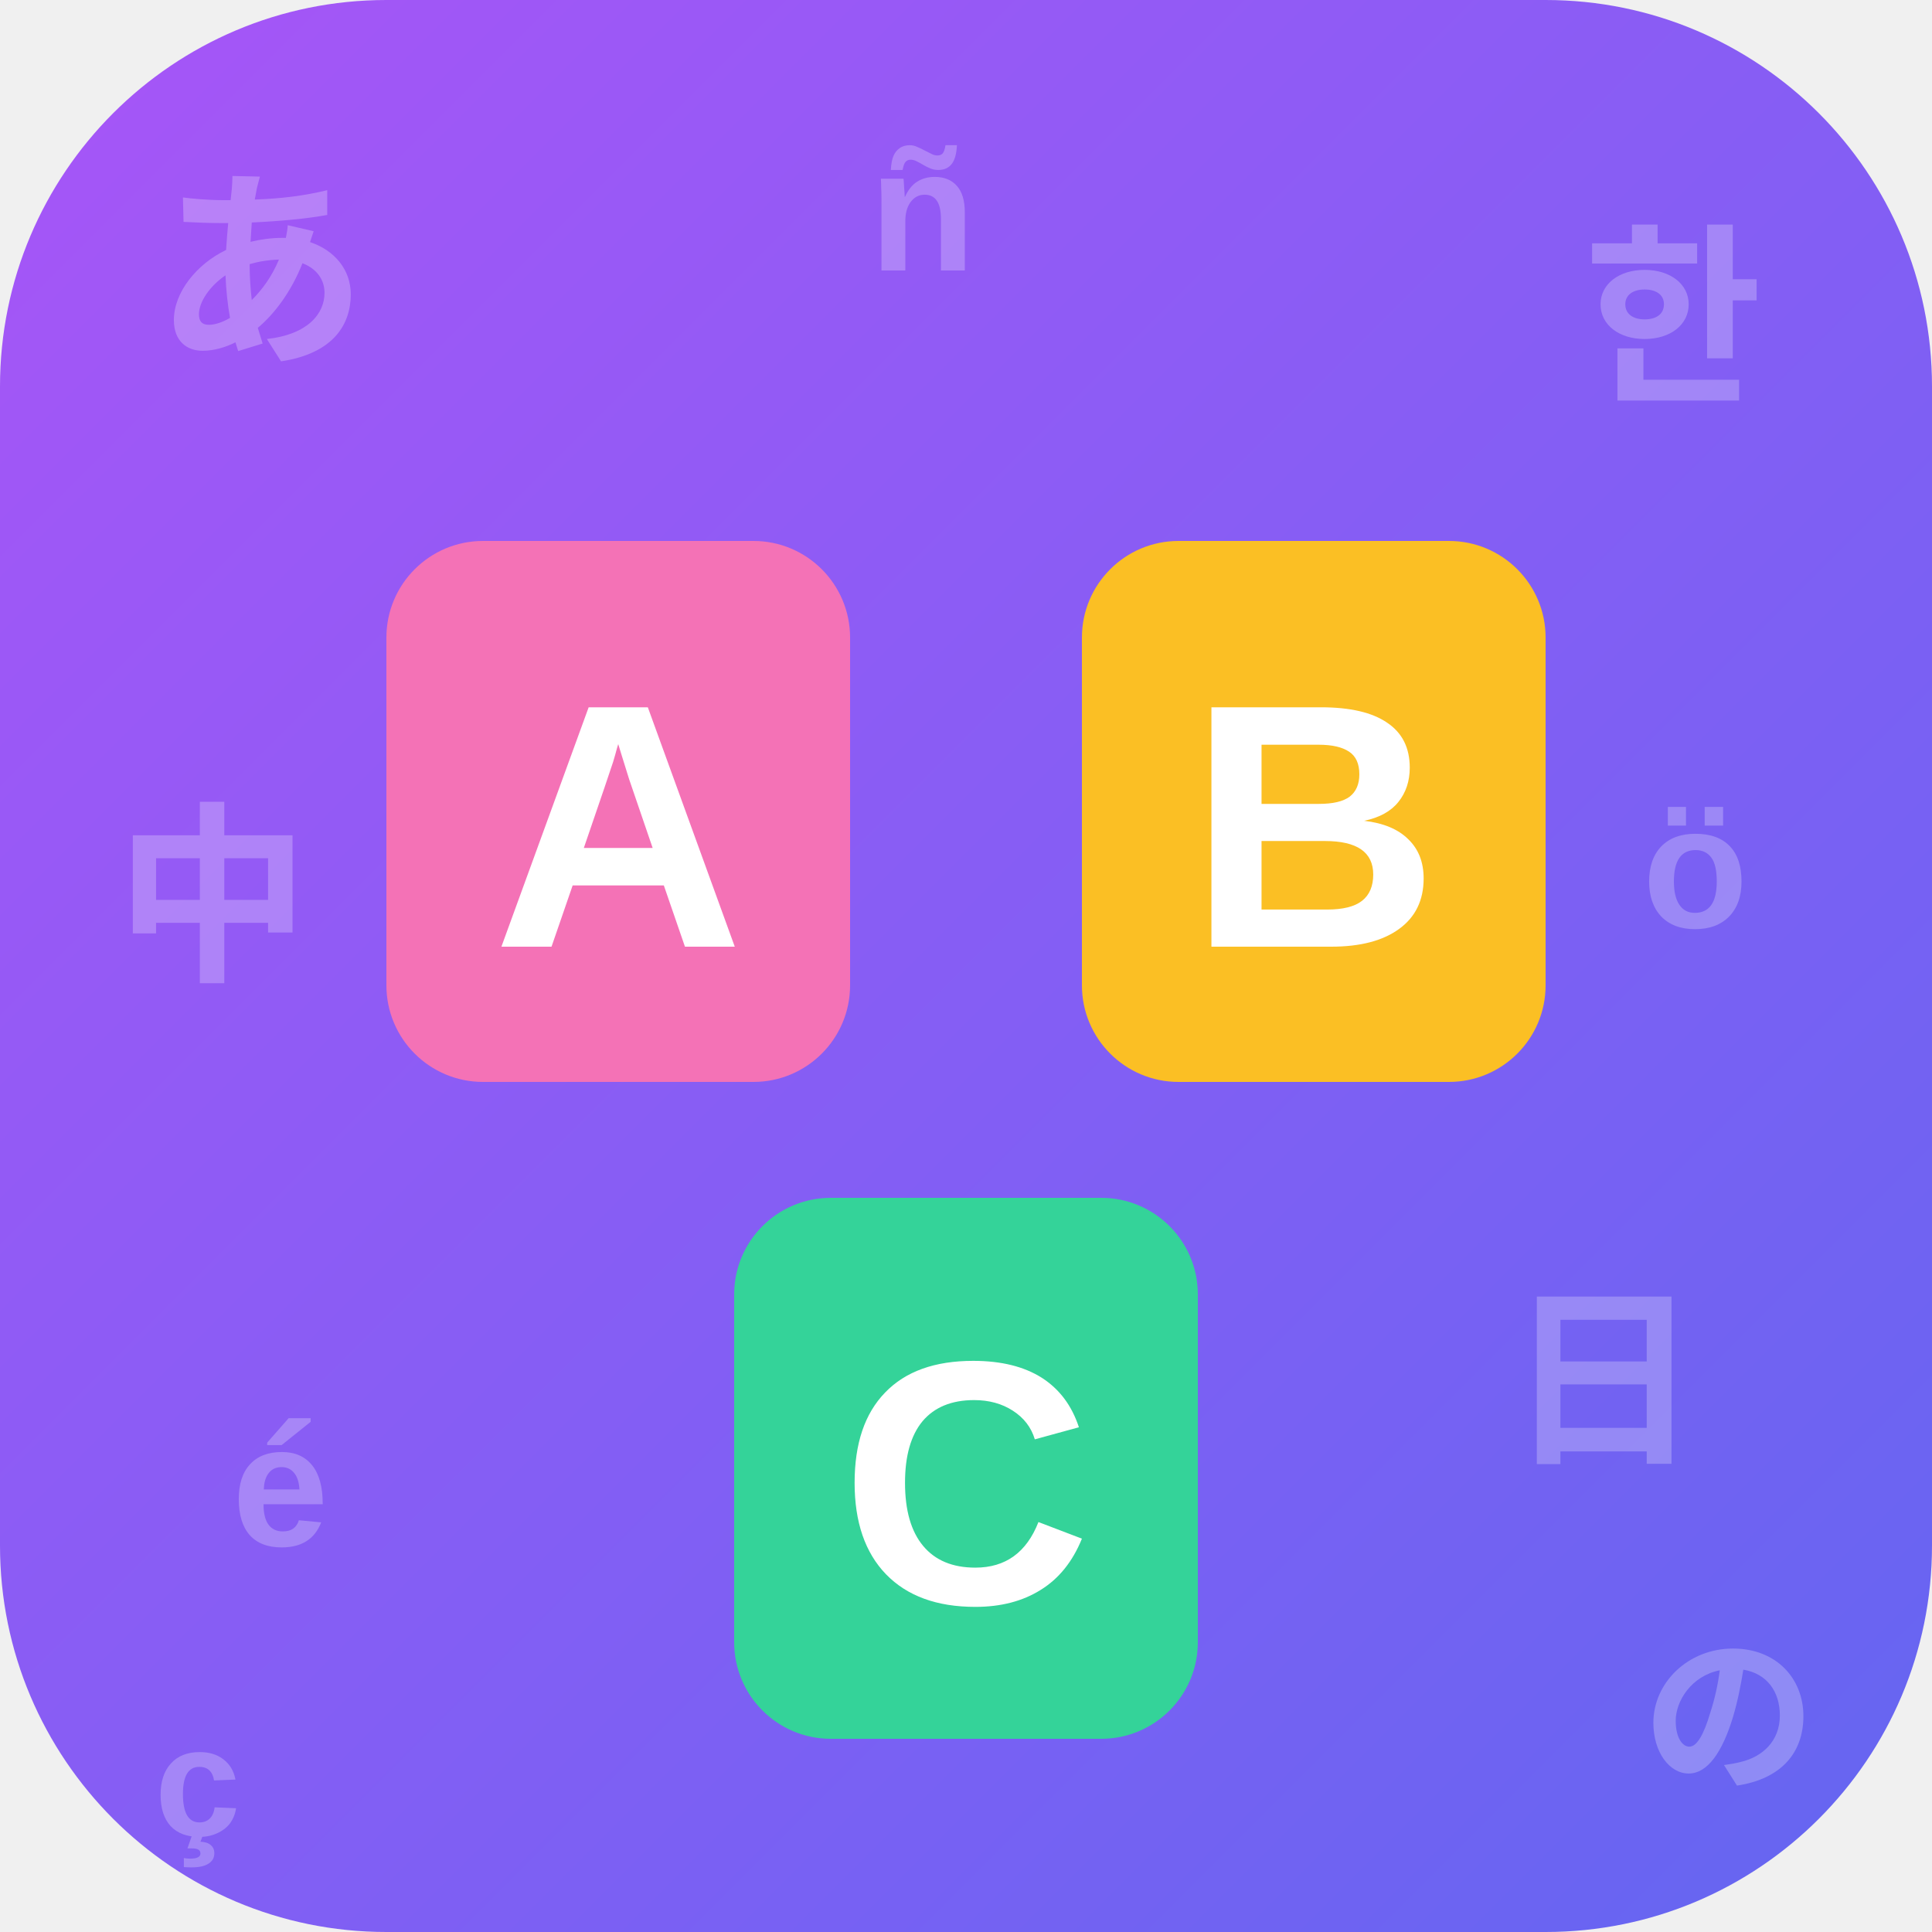
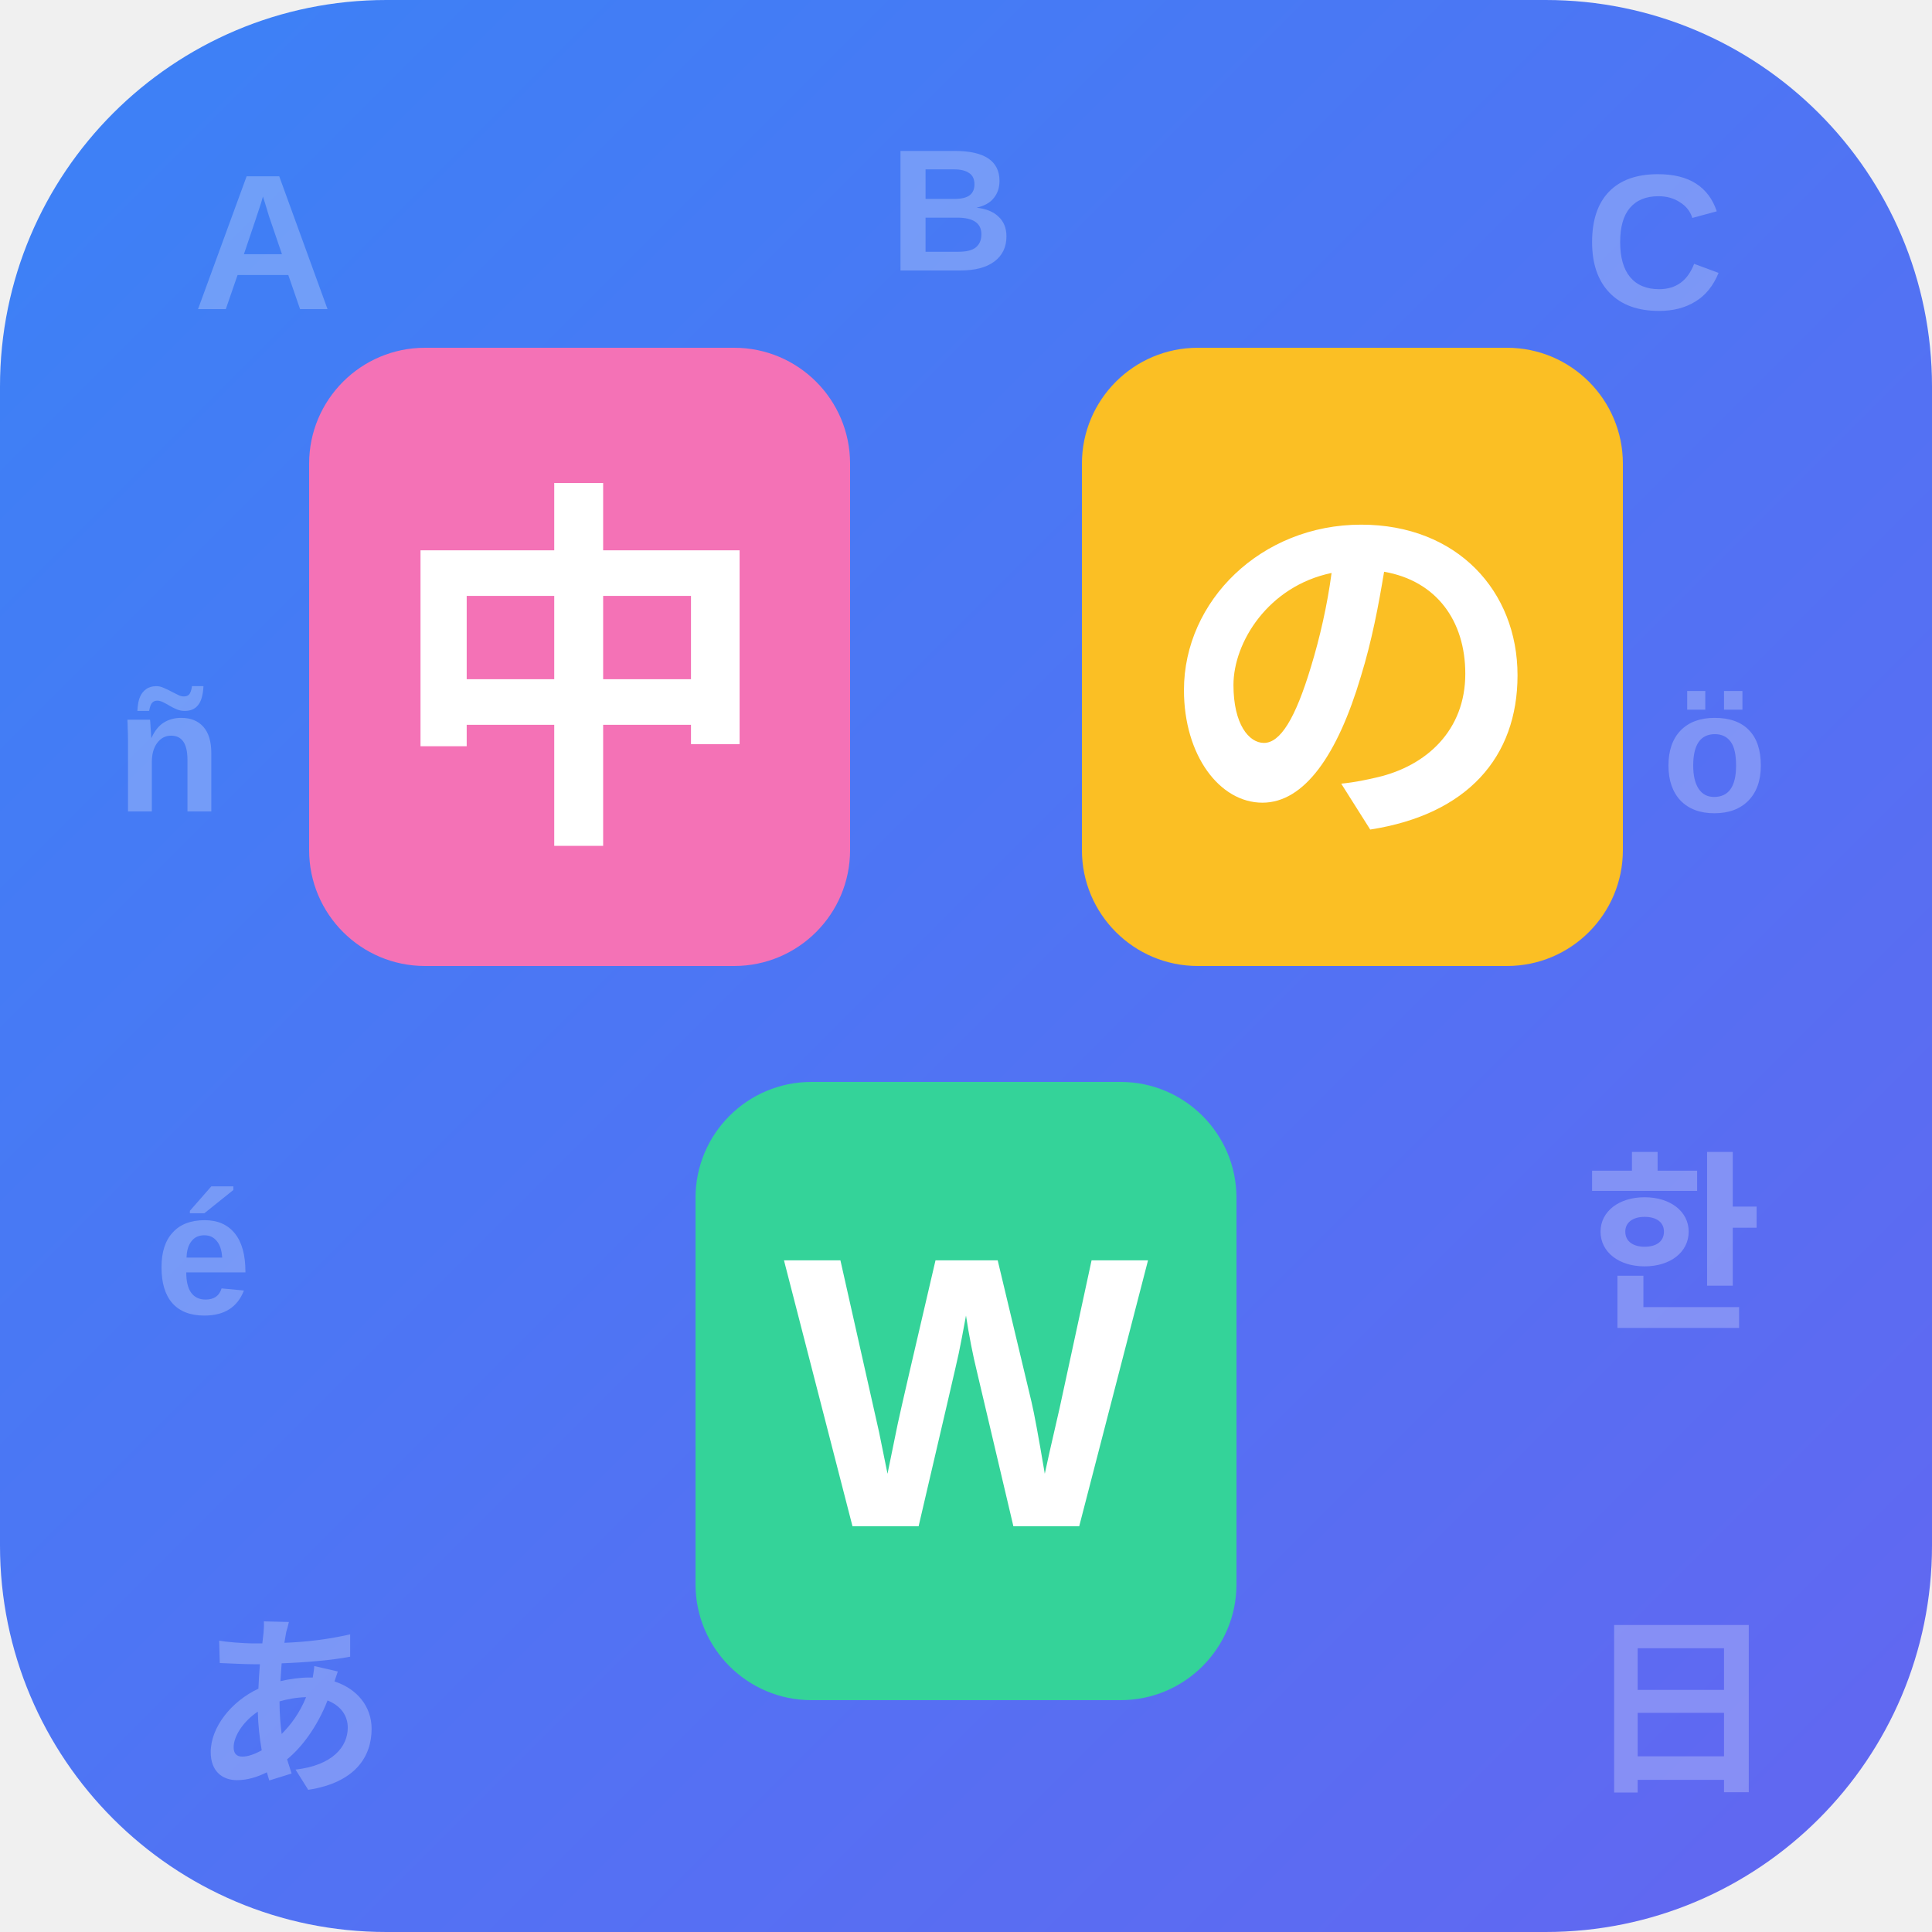
<svg xmlns="http://www.w3.org/2000/svg" viewBox="0 0 100 100">
  <defs>
    <linearGradient id="bg" x1="0%" y1="0%" x2="100%" y2="100%">
-       <stop offset="0%" style="stop-color:#A855F7" />
+       <stop offset="0%" style="stop-color:#3B82F6" />
      <stop offset="100%" style="stop-color:#6366F1" />
    </linearGradient>
  </defs>
  <rect width="100" height="100" rx="20" fill="url(#bg)" />
  <g fill="white" opacity="0.25" font-family="Arial, sans-serif" font-weight="bold">
-     <text x="8" y="18" font-size="11">あ</text>
-     <text x="45" y="14" font-size="9">ñ</text>
-     <text x="82" y="20" font-size="10">한</text>
-     <text x="6" y="50" font-size="10">中</text>
-     <text x="85" y="48" font-size="9">ö</text>
-     <text x="12" y="80" font-size="9">é</text>
-     <text x="78" y="75" font-size="10">日</text>
-     <text x="8" y="95" font-size="8">ç</text>
-     <text x="85" y="92" font-size="9">の</text>
+     <text x="10" y="16" font-size="10">A</text>
+     <text x="46" y="14" font-size="9">B</text>
+     <text x="82" y="16" font-size="10">C</text>
+     <text x="6" y="42" font-size="9">ñ</text>
+     <text x="86" y="42" font-size="9">ö</text>
+     <text x="8" y="68" font-size="9">é</text>
+     <text x="82" y="68" font-size="10">한</text>
+     <text x="10" y="92" font-size="10">あ</text>
+     <text x="82" y="92" font-size="10">日</text>
  </g>
-   <rect x="20" y="28" width="24" height="28" rx="5" fill="#F472B6" />
-   <text x="32" y="49" font-family="Arial, sans-serif" font-size="18" font-weight="bold" fill="white" text-anchor="middle">A</text>
-   <rect x="56" y="28" width="24" height="28" rx="5" fill="#FBBF24" />
-   <text x="68" y="49" font-family="Arial, sans-serif" font-size="18" font-weight="bold" fill="white" text-anchor="middle">B</text>
-   <rect x="38" y="62" width="24" height="28" rx="5" fill="#34D399" />
-   <text x="50" y="83" font-family="Arial, sans-serif" font-size="18" font-weight="bold" fill="white" text-anchor="middle">C</text>
+   <rect x="16" y="18" width="28" height="32" rx="6" fill="#F472B6" />
+   <text x="30" y="42" font-family="Arial, sans-serif" font-size="20" font-weight="bold" fill="white" text-anchor="middle">中</text>
+   <rect x="56" y="18" width="28" height="32" rx="6" fill="#FBBF24" />
+   <text x="70" y="42" font-family="Arial, sans-serif" font-size="20" font-weight="bold" fill="white" text-anchor="middle">の</text>
+   <rect x="36" y="56" width="28" height="32" rx="6" fill="#34D399" />
+   <text x="50" y="79" font-family="Arial, sans-serif" font-size="20" font-weight="bold" fill="white" text-anchor="middle">W</text>
</svg>
